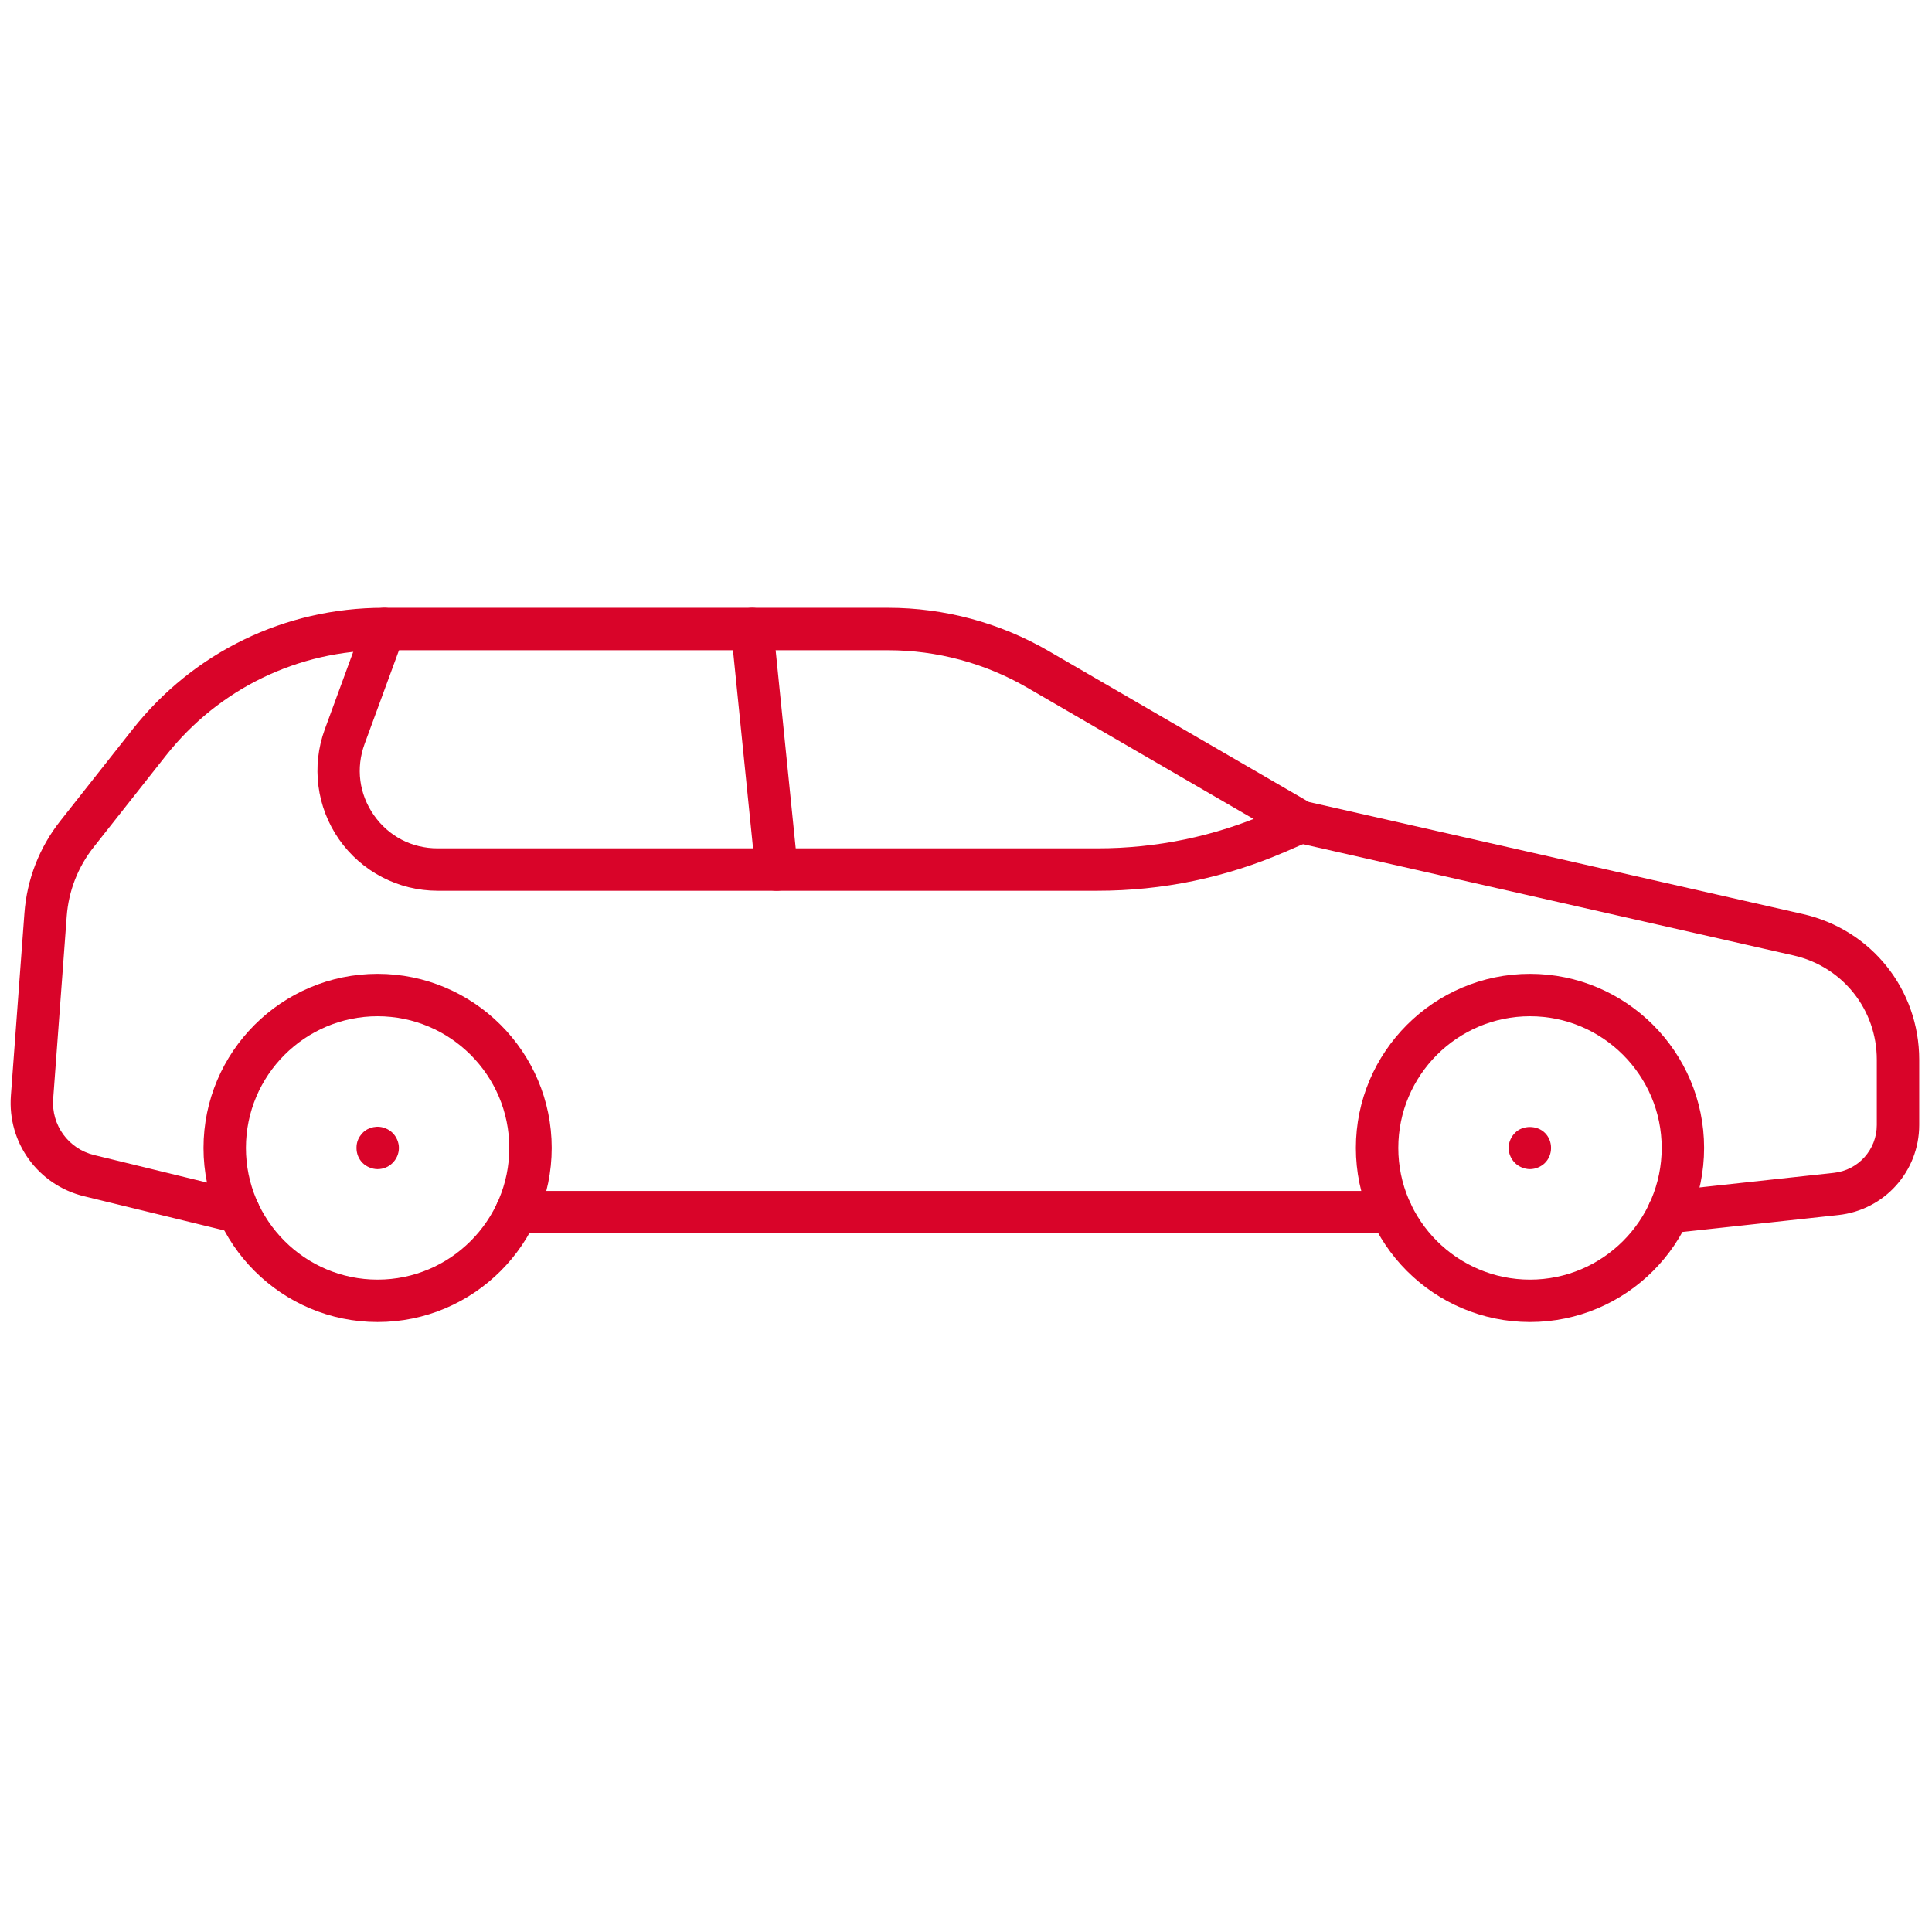
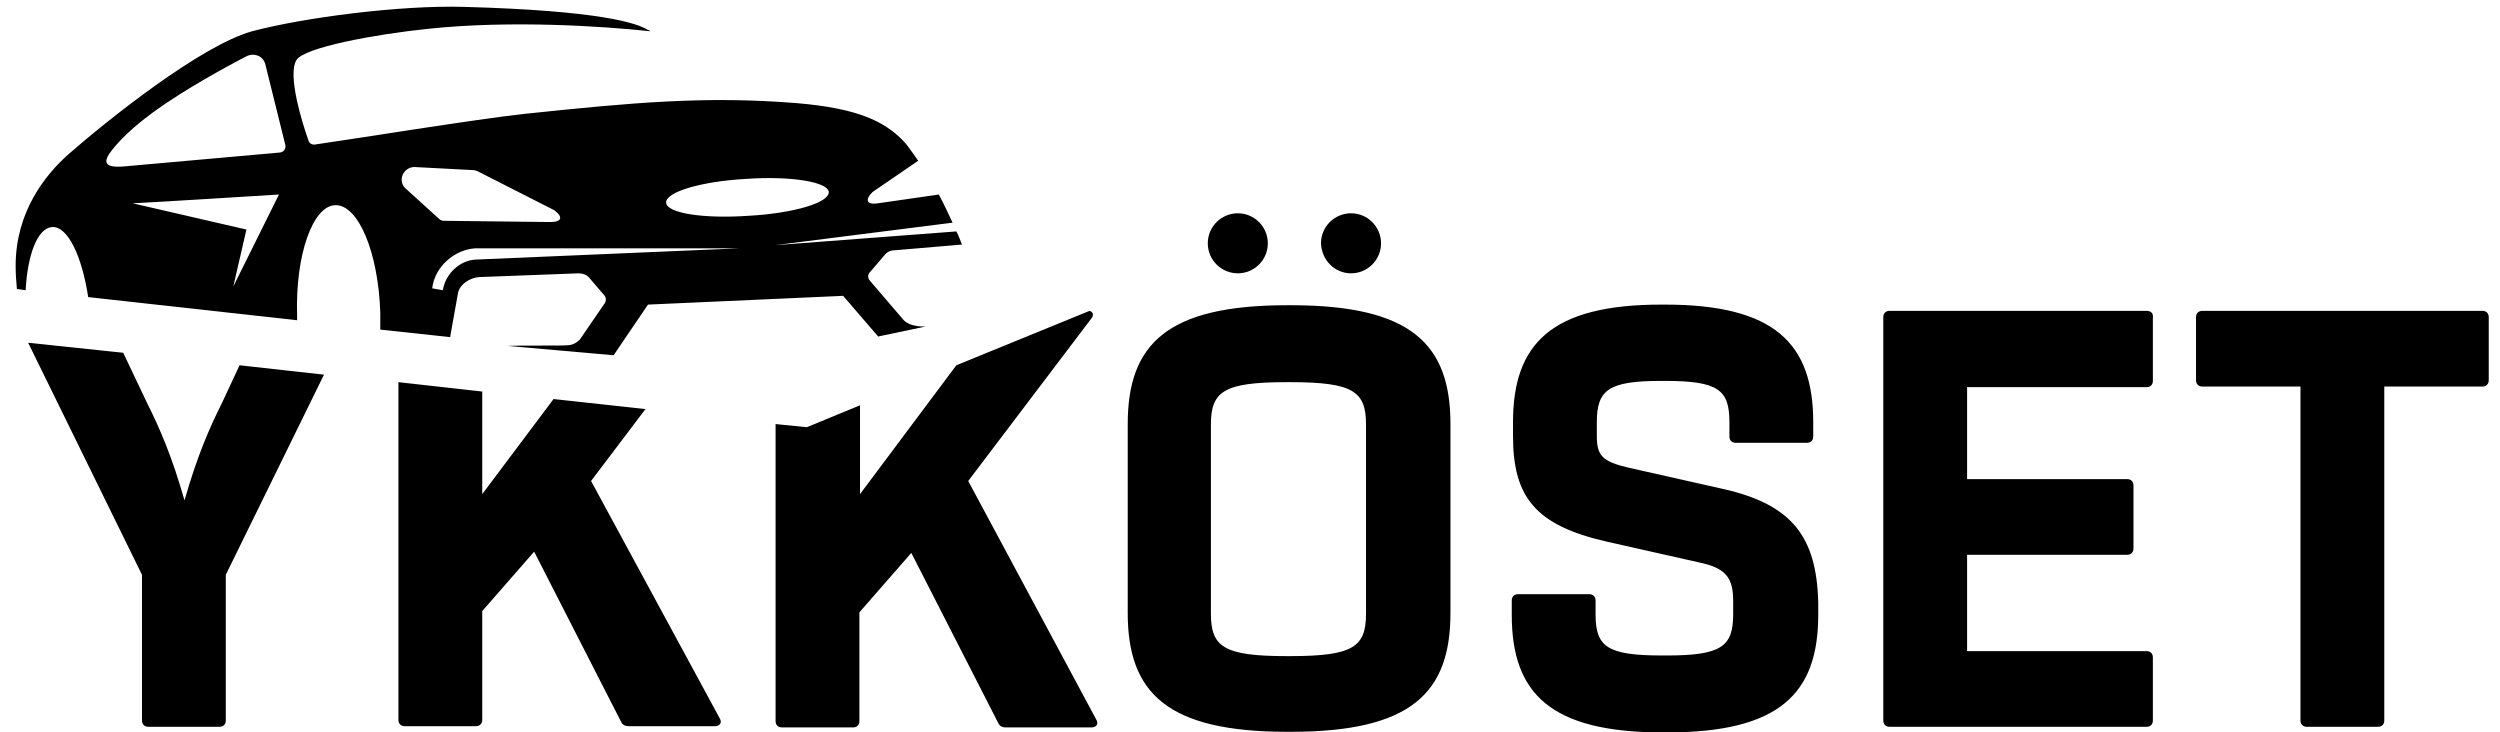
- <svg xmlns="http://www.w3.org/2000/svg" version="1.1" width="64" height="64" viewBox="0 0 256 256" xml:space="preserve">
-   <defs>
- </defs>
-   <g style="stroke: none; stroke-width: 0; stroke-dasharray: none; stroke-linecap: butt; stroke-linejoin: miter; stroke-miterlimit: 10; fill: none; fill-rule: nonzero; opacity: 1;" transform="translate(1.406593 1.406593) scale(2.81 2.81)">
-     <path d="M 71.646 61.84 c -4.527 0 -8.21 -3.683 -8.21 -8.21 s 3.683 -8.21 8.21 -8.21 s 8.21 3.683 8.21 8.21 S 76.173 61.84 71.646 61.84 z M 71.646 47.42 c -3.424 0 -6.21 2.786 -6.21 6.21 s 2.786 6.21 6.21 6.21 s 6.21 -2.786 6.21 -6.21 S 75.069 47.42 71.646 47.42 z" style="stroke: none; stroke-width: 1; stroke-dasharray: none; stroke-linecap: butt; stroke-linejoin: miter; stroke-miterlimit: 10; fill: #d90429; fill-rule: nonzero; opacity: 1;" transform=" matrix(1 0 0 1 0 0) " stroke-linecap="round" />
-     <path d="M 17.305 61.84 c -4.527 0 -8.209 -3.683 -8.209 -8.21 s 3.683 -8.21 8.209 -8.21 s 8.21 3.683 8.21 8.21 S 21.832 61.84 17.305 61.84 z M 17.305 47.42 c -3.424 0 -6.209 2.786 -6.209 6.21 s 2.786 6.21 6.209 6.21 c 3.424 0 6.21 -2.786 6.21 -6.21 S 20.729 47.42 17.305 47.42 z" style="stroke: none; stroke-width: 1; stroke-dasharray: none; stroke-linecap: butt; stroke-linejoin: miter; stroke-miterlimit: 10; fill: #d90429; fill-rule: nonzero; opacity: 1;" transform=" matrix(1 0 0 1 0 0) " stroke-linecap="round" />
-     <path d="M 10.762 57.657 c -0.079 0 -0.158 -0.009 -0.238 -0.028 l -7.062 -1.721 c -2.164 -0.527 -3.614 -2.521 -3.449 -4.742 l 0.638 -8.606 c 0.118 -1.595 0.704 -3.1 1.694 -4.353 l 3.406 -4.315 c 2.876 -3.643 7.188 -5.732 11.829 -5.732 H 41.38 c 2.652 0 5.268 0.704 7.563 2.036 l 12.271 7.12 l 23.302 5.286 C 87.744 43.334 90 46.158 90 49.47 v 3.078 c 0 2.186 -1.639 4.011 -3.812 4.246 l -7.891 0.857 c -0.554 0.06 -1.043 -0.337 -1.103 -0.886 c -0.06 -0.55 0.337 -1.043 0.886 -1.103 l 7.892 -0.857 C 87.129 54.681 88 53.71 88 52.548 V 49.47 c 0 -2.371 -1.615 -4.393 -3.927 -4.917 l -23.451 -5.32 c -0.099 -0.022 -0.192 -0.06 -0.28 -0.11 l -12.402 -7.197 c -1.991 -1.155 -4.259 -1.765 -6.56 -1.765 H 17.579 c -4.025 0 -7.764 1.812 -10.259 4.972 l -3.406 4.315 c -0.741 0.939 -1.18 2.066 -1.269 3.261 l -0.638 8.606 c -0.092 1.241 0.719 2.355 1.929 2.65 l 7.062 1.721 c 0.537 0.131 0.866 0.672 0.735 1.208 C 11.621 57.351 11.212 57.657 10.762 57.657 z" style="stroke: none; stroke-width: 1; stroke-dasharray: none; stroke-linecap: butt; stroke-linejoin: miter; stroke-miterlimit: 10; fill: #d90429; fill-rule: nonzero; opacity: 1;" transform=" matrix(1 0 0 1 0 0) " stroke-linecap="round" />
-     <path d="M 65.103 57.657 H 23.85 c -0.552 0 -1 -0.447 -1 -1 s 0.448 -1 1 -1 h 41.252 c 0.553 0 1 0.447 1 1 S 65.655 57.657 65.103 57.657 z" style="stroke: none; stroke-width: 1; stroke-dasharray: none; stroke-linecap: butt; stroke-linejoin: miter; stroke-miterlimit: 10; fill: #d90429; fill-rule: nonzero; opacity: 1;" transform=" matrix(1 0 0 1 0 0) " stroke-linecap="round" />
-     <path d="M 51.252 41.503 H 20.133 c -1.85 0 -3.586 -0.905 -4.645 -2.422 c -1.059 -1.516 -1.31 -3.458 -0.672 -5.194 l 1.861 -5.072 c 0.19 -0.519 0.765 -0.783 1.284 -0.594 c 0.519 0.19 0.784 0.765 0.594 1.284 l -1.862 5.072 c -0.419 1.14 -0.26 2.364 0.435 3.36 c 0.695 0.996 1.791 1.566 3.005 1.566 h 31.119 c 2.792 0 5.507 -0.563 8.067 -1.675 l 1.126 -0.489 c 0.509 -0.22 1.096 0.013 1.315 0.52 c 0.221 0.506 -0.012 1.095 -0.519 1.315 l -1.126 0.489 C 57.302 40.884 54.319 41.503 51.252 41.503 z" style="stroke: none; stroke-width: 1; stroke-dasharray: none; stroke-linecap: butt; stroke-linejoin: miter; stroke-miterlimit: 10; fill: #d90429; fill-rule: nonzero; opacity: 1;" transform=" matrix(1 0 0 1 0 0) " stroke-linecap="round" />
-     <path d="M 71.649 54.63 c -0.14 0 -0.27 -0.03 -0.39 -0.08 s -0.229 -0.12 -0.32 -0.21 c -0.189 -0.19 -0.3 -0.44 -0.3 -0.71 c 0 -0.26 0.11 -0.521 0.3 -0.71 c 0.36 -0.37 1.04 -0.37 1.41 0 c 0.19 0.189 0.29 0.439 0.29 0.71 c 0 0.27 -0.1 0.52 -0.29 0.71 c -0.09 0.09 -0.2 0.16 -0.319 0.21 C 71.91 54.6 71.78 54.63 71.649 54.63 z" style="stroke: none; stroke-width: 1; stroke-dasharray: none; stroke-linecap: butt; stroke-linejoin: miter; stroke-miterlimit: 10; fill: #d90429; fill-rule: nonzero; opacity: 1;" transform=" matrix(1 0 0 1 0 0) " stroke-linecap="round" />
-     <path d="M 17.3 54.63 c -0.13 0 -0.26 -0.03 -0.38 -0.08 s -0.23 -0.12 -0.32 -0.21 c -0.19 -0.19 -0.29 -0.44 -0.29 -0.71 c 0 -0.13 0.02 -0.26 0.07 -0.38 c 0.05 -0.13 0.13 -0.23 0.22 -0.33 c 0.27 -0.28 0.72 -0.37 1.09 -0.21 c 0.12 0.05 0.23 0.12 0.32 0.21 c 0.19 0.189 0.3 0.45 0.3 0.71 c 0 0.27 -0.11 0.52 -0.3 0.71 S 17.57 54.63 17.3 54.63 z" style="stroke: none; stroke-width: 1; stroke-dasharray: none; stroke-linecap: butt; stroke-linejoin: miter; stroke-miterlimit: 10; fill: #d90429; fill-rule: nonzero; opacity: 1;" transform=" matrix(1 0 0 1 0 0) " stroke-linecap="round" />
-     <path d="M 36.115 41.503 c -0.507 0 -0.942 -0.384 -0.994 -0.899 l -1.149 -11.343 c -0.056 -0.549 0.345 -1.04 0.895 -1.096 c 0.552 -0.054 1.041 0.345 1.096 0.895 l 1.149 11.343 c 0.056 0.549 -0.345 1.04 -0.895 1.096 C 36.182 41.502 36.148 41.503 36.115 41.503 z" style="stroke: none; stroke-width: 1; stroke-dasharray: none; stroke-linecap: butt; stroke-linejoin: miter; stroke-miterlimit: 10; fill: #d90429; fill-rule: nonzero; opacity: 1;" transform=" matrix(1 0 0 1 0 0) " stroke-linecap="round" />
+ <svg xmlns="http://www.w3.org/2000/svg" version="1.1" id="Слой_1" x="0px" y="0px" width="100px" viewBox="0 0 399.7 117" style="enable-background:new 0 0 399.7 117;" xml:space="preserve">
+   <style type="text/css">
+ 	.st0{}
+ </style>
+   <g>
+     <path class="st0" d="M154.8,76.9l19.7-26c0.4-0.5,0.3-1-0.3-1.2l-21.3,8.7L137.5,79V64.8l-8.5,3.5l-5-0.5v47.5c0,0.6,0.4,1,1,1   h11.4c0.6,0,1-0.4,1-1V97.9l8.3-9.5l13.9,27.2c0.2,0.5,0.7,0.7,1.2,0.7h13.7c0.7,0,1.2-0.5,0.8-1.2L154.8,76.9z M197.9,43.7   c2.6,0,4.8-2.1,4.8-4.8c0-2.6-2.1-4.8-4.8-4.8c-2.6,0-4.8,2.1-4.8,4.8C193.1,41.6,195.3,43.7,197.9,43.7z M35.5,64.4   c-2.1,4.2-4,8.6-6,15.6c-2-7-3.9-11.4-6-15.6l-3.8-8L4.5,54.8l18.2,37.1v23.3c0,0.6,0.4,1,1,1h11.4c0.6,0,1-0.4,1-1V91.9l15.7-32   l-13.5-1.5L35.5,64.4z M216,43.7c2.6,0,4.8-2.1,4.8-4.8c0-2.6-2.1-4.8-4.8-4.8c-2.6,0-4.8,2.1-4.8,4.8   C211.3,41.6,213.4,43.7,216,43.7z M94.5,76.9l8.7-11.5l-14.7-1.6L77.1,79V62.6l-13.4-1.5v54c0,0.6,0.4,1,1,1h11.4c0.6,0,1-0.4,1-1   V97.7l8.3-9.5l13.9,27.2c0.2,0.5,0.7,0.7,1.2,0.7h13.8c0.7,0,1.2-0.5,0.8-1.2L94.5,76.9z M396.9,49.7h-44.8c-0.6,0-1,0.4-1,1v10.1   c0,0.6,0.4,1,1,1h15.7v53.4c0,0.6,0.4,1,1,1h11.4c0.6,0,1-0.4,1-1V61.8h15.7c0.6,0,1-0.4,1-1V50.7   C397.9,50.1,397.5,49.7,396.9,49.7z M343.2,49.7h-41.1c-0.6,0-1,0.4-1,1v64.5c0,0.6,0.4,1,1,1h41.1c0.6,0,1-0.4,1-1v-10.1   c0-0.6-0.4-1-1-1h-28.7V88.7h25.6c0.6,0,1-0.4,1-1V77.6c0-0.6-0.4-1-1-1h-25.6V61.9h28.7c0.6,0,1-0.4,1-1V50.8   C344.3,50.1,343.9,49.7,343.2,49.7z M206.4,48.8h-0.6c-19.2,0-25.5,6.2-25.5,19V98c0,12.8,6.3,19,25.5,19h0.6   c19.2,0,25.5-6.2,25.5-19V67.8C231.9,55,225.6,48.8,206.4,48.8z M218.4,98.1c0,5.3-2,6.8-12.1,6.8h-0.6c-10.1,0-12.1-1.5-12.1-6.8   V67.9c0-5.3,2-6.8,12.1-6.8h0.6c10.1,0,12.1,1.5,12.1,6.8V98.1z M275.6,78.2l-15.1-3.4c-4.4-1-5.2-2-5.2-5.1v-2.2   c0-5.2,1.9-6.6,10.3-6.6h0.6c8.5,0,10.3,1.4,10.3,6.6v2.3c0,0.6,0.4,1,1,1h11.4c0.6,0,1-0.4,1-1v-2.3c0-12.6-6.2-18.8-23.7-18.8   h-0.6c-17.5,0-23.7,6.2-23.7,18.8v2.2c0,9.8,3.6,14.3,15,16.9L272,90c4.1,0.9,5.1,2.6,5.1,6.1v2.1c0,5.2-1.9,6.6-10.7,6.6h-0.6   c-8.9,0-10.7-1.4-10.7-6.6V96c0-0.6-0.4-1-1-1h-11.4c-0.6,0-1,0.4-1,1v2.3c0,12.6,6.2,18.8,24.2,18.8h0.6c18,0,24.2-6.2,24.2-18.8   v-2.1C290.4,85.9,286.6,80.7,275.6,78.2z" />
+     <path class="st0" d="M140.4,53.8l7.6-1.6c-0.6,0-1.1,0-1.5-0.1c-0.8-0.1-1.5-0.4-2-0.9l-5.4-6.3c-0.4-0.4-0.4-1,0-1.4l2.4-2.8   c0.4-0.5,1-0.7,1.7-0.7l10.6-0.9c-0.3-0.7-0.5-1.4-0.9-2.1l-29,2.2l28.4-3.6c-0.7-1.5-1.4-3-2.2-4.5l-9.7,1.4   c-1.8,0.3-2.2-0.5-0.9-1.8l7.3-5c-0.9-1.3-1.8-2.6-2.4-3.2c-3.1-3.2-7.5-5.2-16.9-6c-14.7-1.2-26.4-0.1-43.6,1.7   c-7.5,0.8-29.1,4.3-33.5,4.9c-0.5,0.1-1-0.2-1.1-0.7c-0.9-2.5-3.4-10.4-1.9-12.8c1.2-2,12.4-4.1,21.1-5C81.8,3.2,96.5,4.2,104,5   c-0.1-0.1-0.2-0.2-0.4-0.2c-1.7-1.1-7.6-3.1-29.4-3.7C64,0.8,48.6,2.8,40.3,5c-8.2,2.3-23,14.1-29.4,19.7C7.2,28,2.5,33.9,2.5,42.5   c0,1.3,0.1,2.5,0.2,3.7l1.4,0.2c0.3-5.7,1.9-9.9,4.2-10.1c2.5-0.2,4.8,4.6,5.8,11.2l33.4,3.7c0-0.3,0-0.5,0-0.8   c-0.3-9.6,2.5-17.5,6.1-17.6c3.7-0.1,6.9,7.6,7.2,17.2c0,1,0,1.8,0,2.7L72,53.9c0-0.1,0-0.2,0-0.2l1.2-6.7c0.2-1.5,1.9-2.6,3.4-2.7   l15.9-0.6c0.6,0,1.3,0.2,1.7,0.7l2.4,2.8c0.4,0.4,0.3,1.1,0,1.4l-3.9,5.7c-0.5,0.5-1.2,0.9-2,0.9c-0.9,0.1-7.5,0-9.6,0.1l17,1.5   l5.5-8.1l31.2-1.4L140.4,53.8z M37.3,45.8l2.1-9.1l-18.2-4.2c1,0,23.4-1.4,23.4-1.4L37.3,45.8z M44.6,24.4l-24.7,2.2   c-3.3,0.3-3.5-0.7-2-2.6c1.5-1.9,4.3-4.8,10.8-8.9C34.1,11.7,39.4,9,39.4,9c1.2-0.6,2.6-0.1,3,1.2l3.2,12.9   C45.8,23.8,45.3,24.4,44.6,24.4z M66.2,26.7l9.5,0.5c0.2,0,0.5,0.1,0.7,0.2l12.2,6.2c1.5,1.1,1.2,1.9-0.6,1.9l-17.1-0.2   c-0.3,0-0.6-0.2-0.8-0.4L64.7,30C63.6,28.7,64.5,26.8,66.2,26.7z M76.1,41.5c-2.6,0.1-4.9,2.3-5.3,4.9l-1.7-0.3   c0.4-3.5,3.6-6.2,6.9-6.4h42.3L76.1,41.5z M106.5,32.4c-0.1-1.7,5.6-3.4,12.8-3.8c7.2-0.5,13.1,0.5,13.2,2.1   c0.1,1.7-5.6,3.4-12.8,3.8C112.5,35,106.6,34.1,106.5,32.4z" />
  </g>
</svg>
